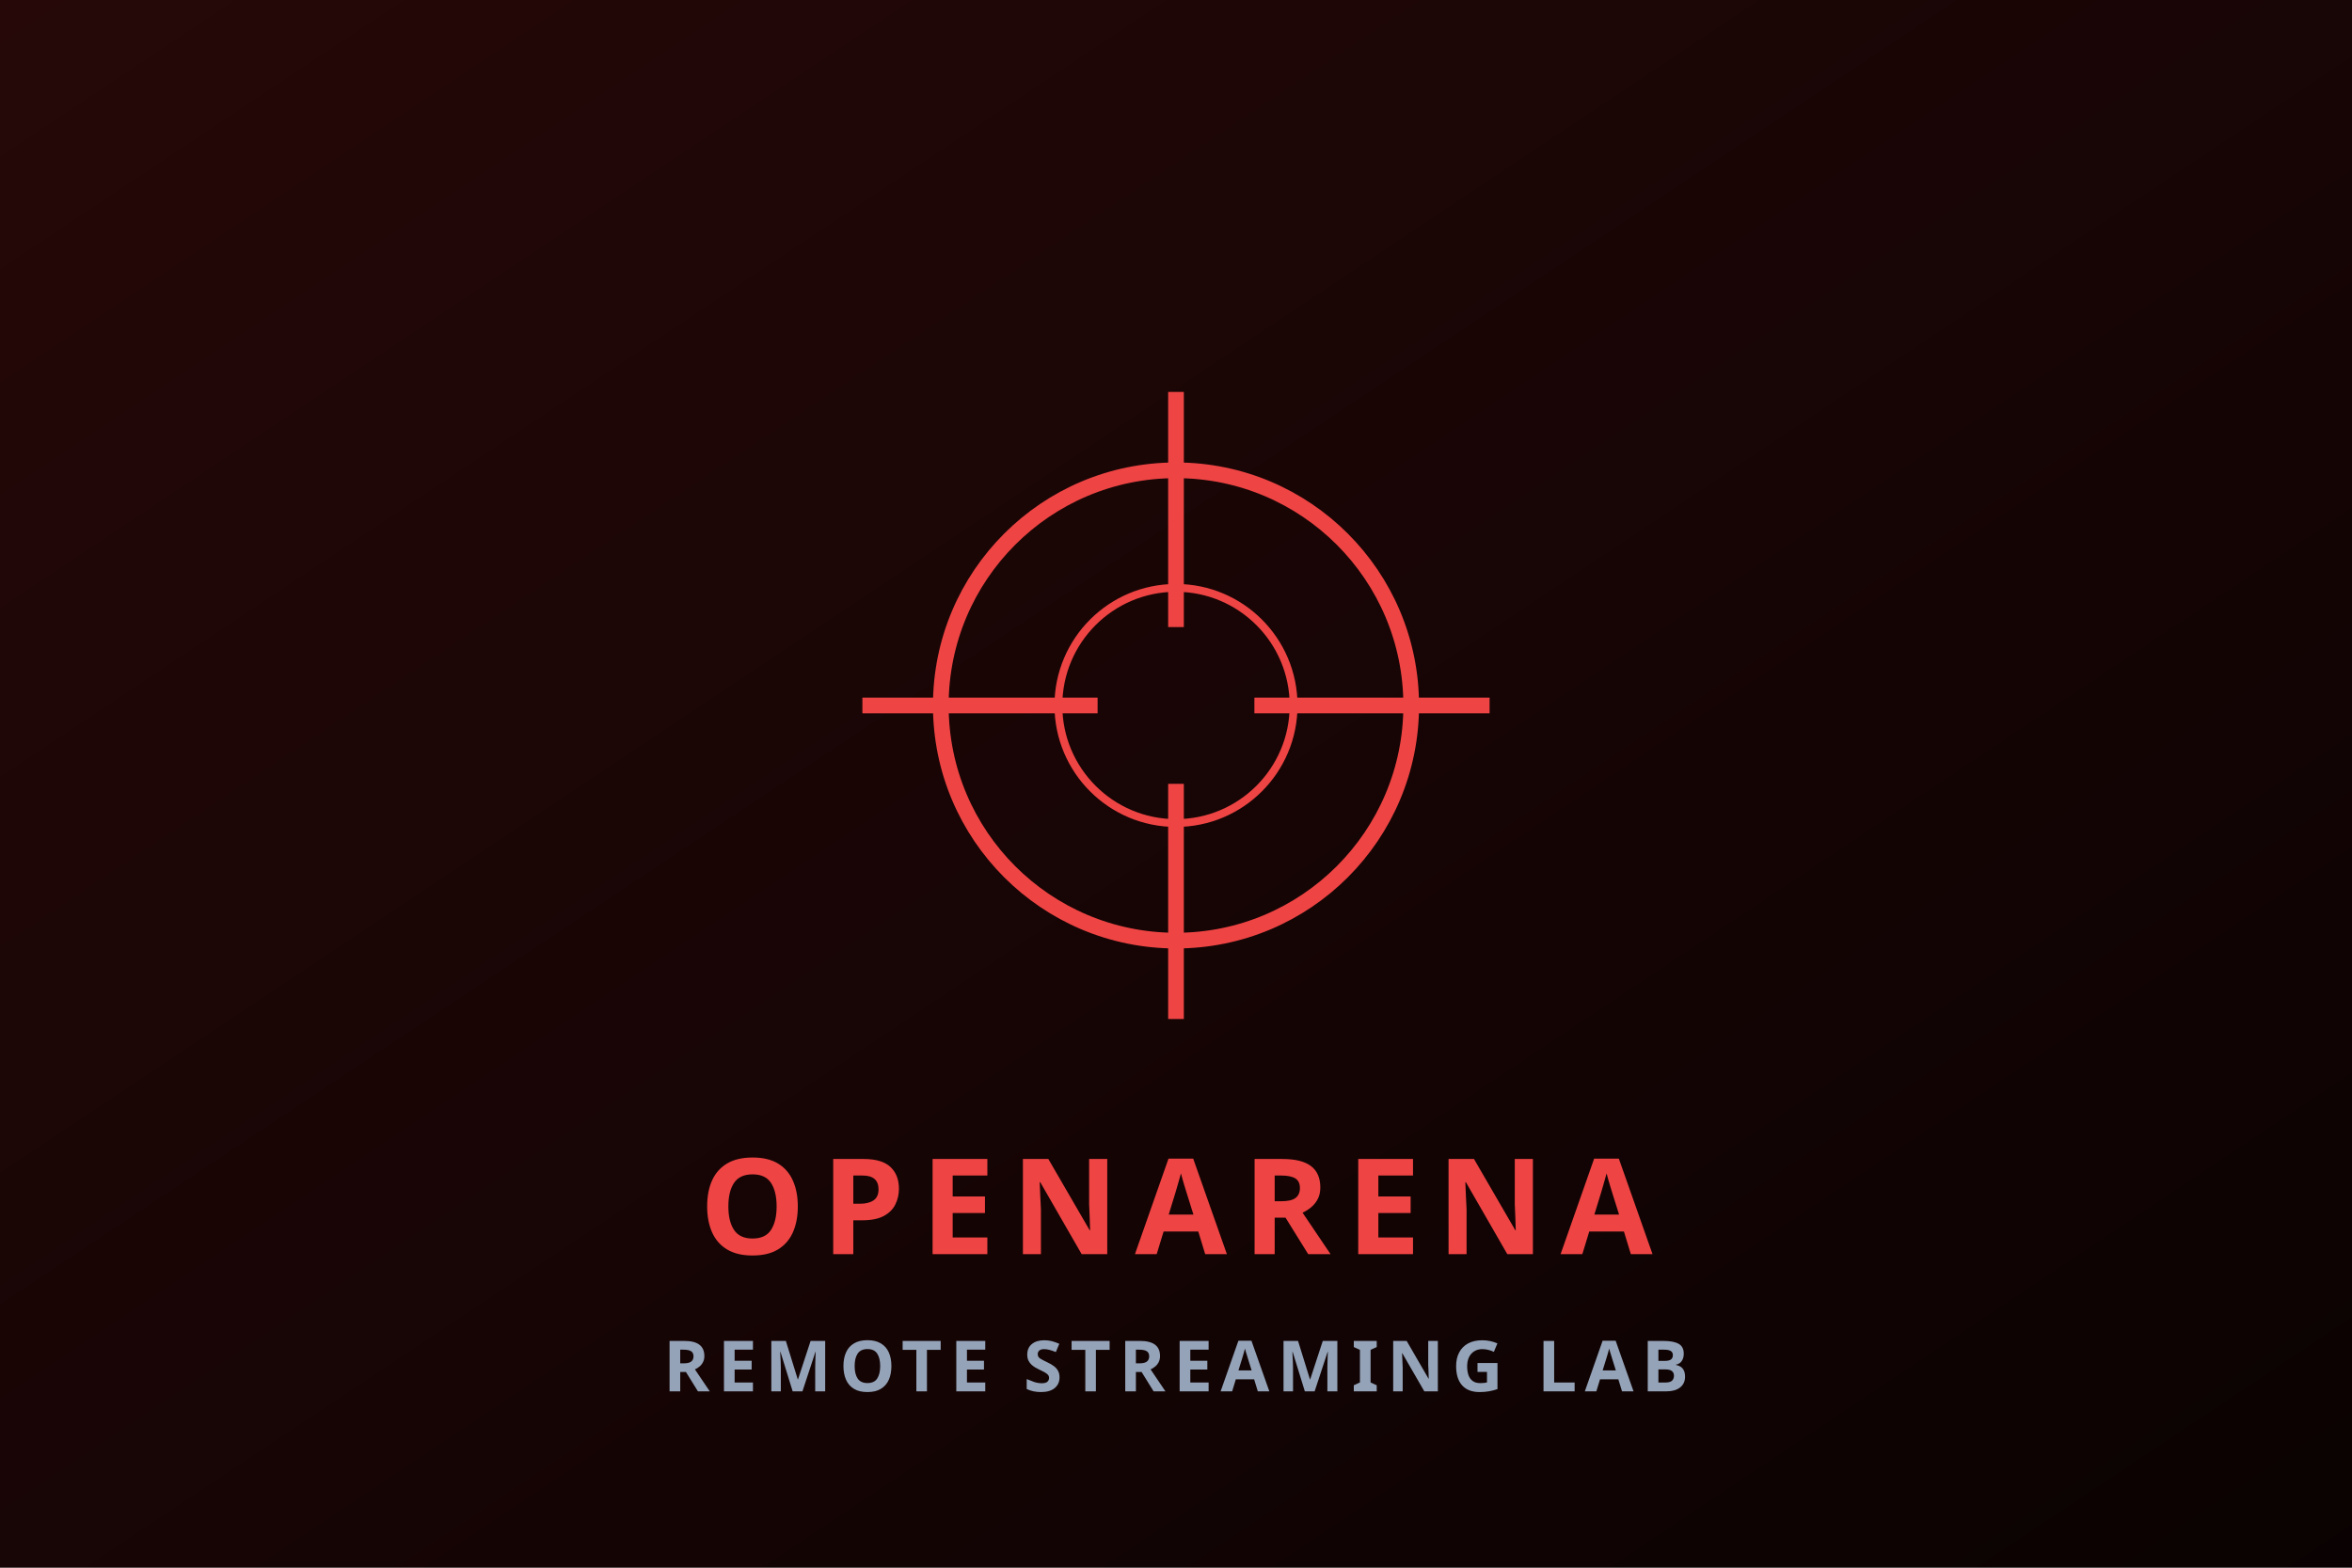
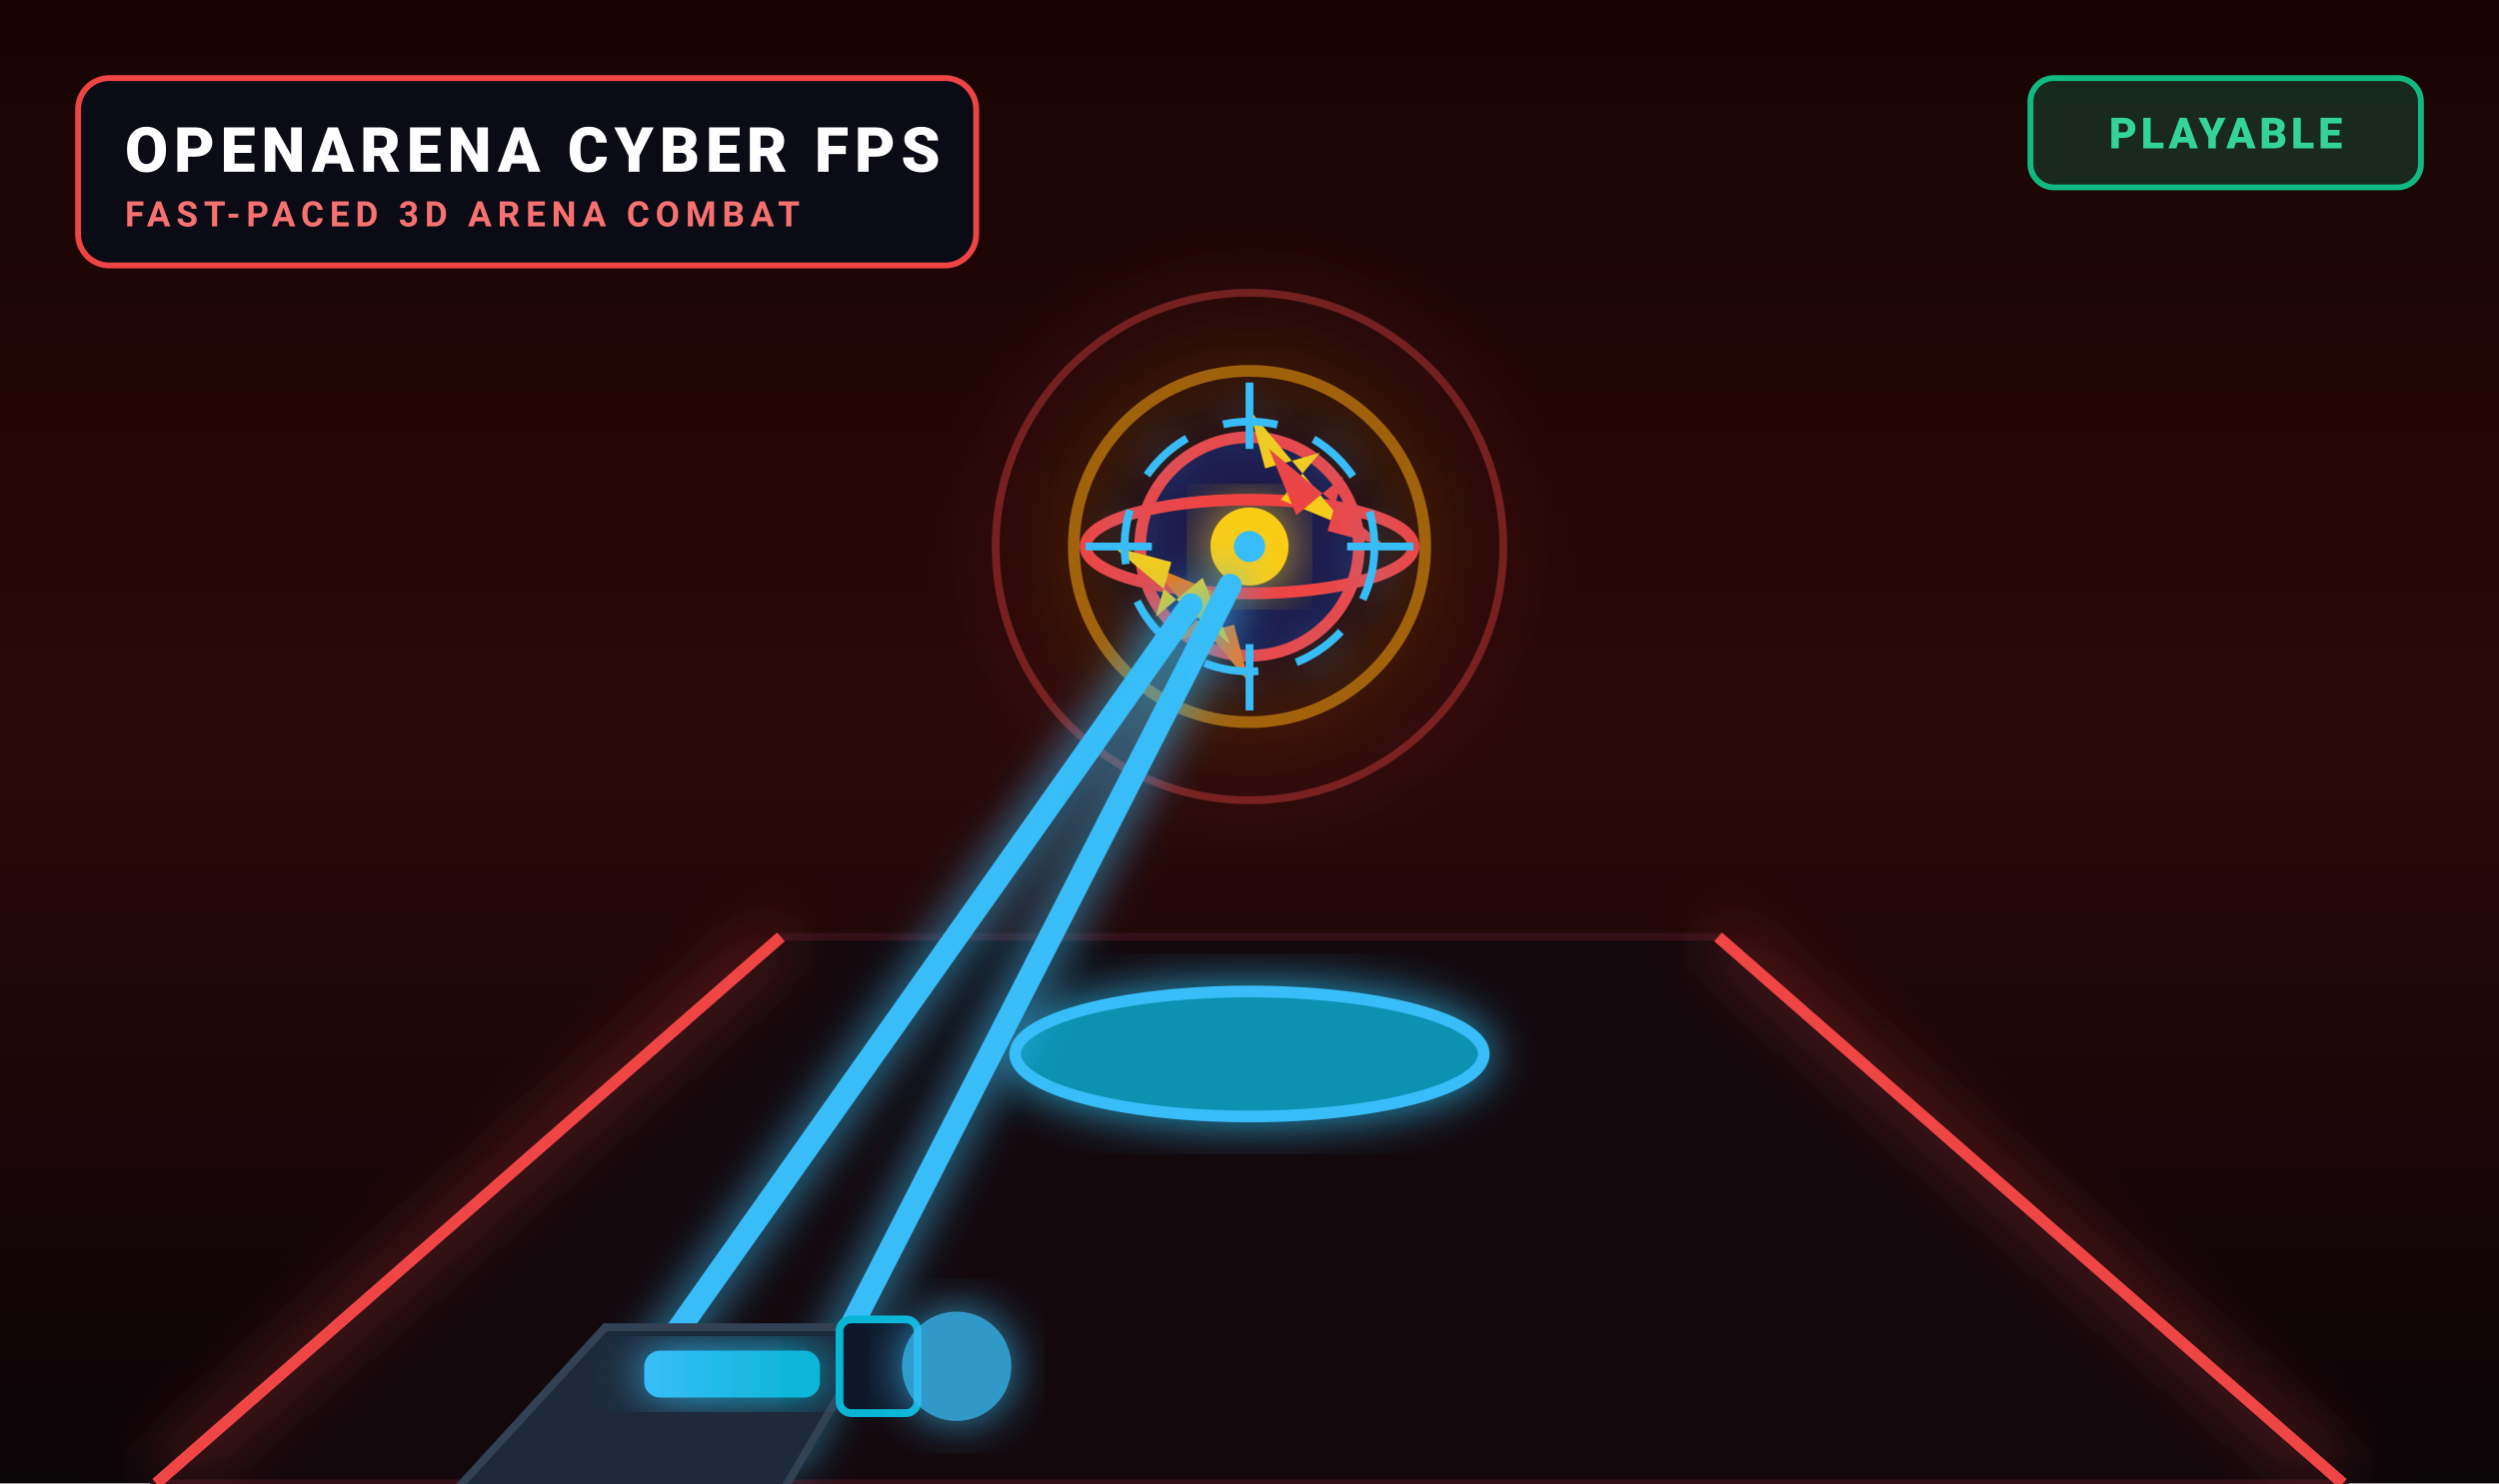
- <svg xmlns="http://www.w3.org/2000/svg" viewBox="0 0 600 400" width="100%" height="100%">
+ <svg xmlns="http://www.w3.org/2000/svg" viewBox="0 0 640 380" width="100%" height="100%">
  <defs>
-     <linearGradient id="bgO" x1="0%" y1="0%" x2="100%" y2="100%">
-       <stop offset="0%" stop-color="#260808" />
-       <stop offset="100%" stop-color="#0a0202" />
+     <linearGradient id="oa-bg" x1="0%" y1="0%" x2="0%" y2="100%">
+       <stop offset="0%" stop-color="#180404" />
+       <stop offset="50%" stop-color="#2a0808" />
+       <stop offset="100%" stop-color="#0a0508" />
    </linearGradient>
+     <linearGradient id="plasma-grad" x1="0%" y1="0%" x2="100%" y2="0%">
+       <stop offset="0%" stop-color="#38bdf8" />
+       <stop offset="100%" stop-color="#06b6d4" />
+     </linearGradient>
+     <filter id="red-flare" x="-30%" y="-30%" width="160%" height="160%">
+       <feGaussianBlur stdDeviation="8" result="blur" />
+       <feMerge>
+         <feMergeNode in="blur" />
+         <feMergeNode in="SourceGraphic" />
+       </feMerge>
+     </filter>
+     <filter id="laser-glow" x="-30%" y="-30%" width="160%" height="160%">
+       <feGaussianBlur stdDeviation="6" result="blur" />
+       <feMerge>
+         <feMergeNode in="blur" />
+         <feMergeNode in="SourceGraphic" />
+       </feMerge>
+     </filter>
  </defs>
-   <rect width="600" height="400" fill="url(#bgO)" />
-   <circle cx="300" cy="180" r="60" stroke="#ef4444" stroke-width="4" fill="none" />
-   <circle cx="300" cy="180" r="30" stroke="#ef4444" stroke-width="2" fill="none" />
-   <line x1="300" y1="100" x2="300" y2="160" stroke="#ef4444" stroke-width="4" />
-   <line x1="300" y1="200" x2="300" y2="260" stroke="#ef4444" stroke-width="4" />
-   <line x1="220" y1="180" x2="280" y2="180" stroke="#ef4444" stroke-width="4" />
-   <line x1="320" y1="180" x2="380" y2="180" stroke="#ef4444" stroke-width="4" />
-   <text x="300" y="320" text-anchor="middle" font-family="'Orbitron', sans-serif" font-size="34" font-weight="900" fill="#ef4444" letter-spacing="4">OPENARENA</text>
-   <text x="300" y="355" text-anchor="middle" font-family="'Rajdhani', sans-serif" font-size="18" font-weight="700" fill="#94a3b8" letter-spacing="2">REMOTE STREAMING LAB</text>
+   <rect width="640" height="380" fill="url(#oa-bg)" />
+   <polygon points="40,380 600,380 440,240 200,240" fill="#13080c" stroke="#331018" stroke-width="2" />
+   <line x1="200" y1="240" x2="40" y2="380" stroke="#ef4444" stroke-width="3" filter="url(#red-flare)" />
+   <line x1="440" y1="240" x2="600" y2="380" stroke="#ef4444" stroke-width="3" filter="url(#red-flare)" />
+   <ellipse cx="320" cy="270" rx="60" ry="16" fill="#0891b2" stroke="#38bdf8" stroke-width="3" filter="url(#laser-glow)" />
+   <line x1="320" y1="260" x2="320" y2="180" stroke="#38bdf8" stroke-width="3" stroke-dasharray="6 6" filter="url(#laser-glow)" />
+   <g transform="translate(320, 140)">
+     <circle cx="0" cy="0" r="45" fill="none" stroke="#f59e0b" stroke-width="3" opacity="0.6" filter="url(#red-flare)" />
+     <circle cx="0" cy="0" r="65" fill="none" stroke="#ef4444" stroke-width="2" opacity="0.4" filter="url(#red-flare)" />
+     <circle cx="0" cy="0" r="28" fill="#1e1b4b" stroke="#ef4444" stroke-width="3" />
+     <circle cx="0" cy="0" r="10" fill="#facc15" filter="url(#red-flare)" />
+     <ellipse cx="0" cy="0" rx="42" ry="12" fill="none" stroke="#ef4444" stroke-width="3" />
+     <polygon points="0,-35 4,-20 18,-24 8,-12 25,-5" fill="#facc15" />
+     <polygon points="0,35 -4,20 -18,24 -8,12 -25,5" fill="#f97316" />
+     <polygon points="35,0 20,-4 24,-18 12,-8 5,-25" fill="#ef4444" />
+     <polygon points="-35,0 -20,4 -24,18 -12,8 -5,25" fill="#facc15" />
+   </g>
+   <line x1="160" y1="360" x2="305" y2="155" stroke="#38bdf8" stroke-width="6" stroke-linecap="round" filter="url(#laser-glow)" />
+   <line x1="200" y1="375" x2="315" y2="150" stroke="#38bdf8" stroke-width="6" stroke-linecap="round" filter="url(#laser-glow)" />
+   <g transform="translate(140, 360)">
+     <polygon points="-40,40 50,40 85,-20 15,-20" fill="#1e293b" stroke="#334155" stroke-width="2" />
+     <rect x="25" y="-14" width="45" height="12" rx="4" fill="url(#plasma-grad)" filter="url(#laser-glow)" />
+     <rect x="75" y="-22" width="20" height="24" rx="3" fill="#0f172a" stroke="#06b6d4" stroke-width="2" />
+     <circle cx="105" cy="-10" r="14" fill="#38bdf8" opacity="0.8" filter="url(#laser-glow)" />
+   </g>
+   <g transform="translate(320, 140)">
+     <circle cx="0" cy="0" r="32" fill="none" stroke="#38bdf8" stroke-width="2" stroke-dasharray="14 10" filter="url(#laser-glow)" />
+     <circle cx="0" cy="0" r="4" fill="#38bdf8" />
+     <line x1="-42" y1="0" x2="-25" y2="0" stroke="#38bdf8" stroke-width="2" />
+     <line x1="25" y1="0" x2="42" y2="0" stroke="#38bdf8" stroke-width="2" />
+     <line x1="0" y1="-42" x2="0" y2="-25" stroke="#38bdf8" stroke-width="2" />
+     <line x1="0" y1="25" x2="0" y2="42" stroke="#38bdf8" stroke-width="2" />
+   </g>
+   <rect x="20" y="20" width="230" height="48" rx="8" fill="#080c18" fill-opacity="0.85" stroke="#ef4444" stroke-width="1.5" />
+   <text x="32" y="44" font-family="-apple-system, BlinkMacSystemFont, 'Segoe UI', Roboto, sans-serif" font-size="16" font-weight="900" fill="#ffffff" letter-spacing="1.5">OPENARENA CYBER FPS</text>
+   <text x="32" y="58" font-family="-apple-system, BlinkMacSystemFont, 'Segoe UI', Roboto, sans-serif" font-size="9" font-weight="700" fill="#f87171" letter-spacing="1.5">FAST-PACED 3D ARENA COMBAT</text>
+   <rect x="520" y="20" width="100" height="28" rx="6" fill="#10b981" fill-opacity="0.2" stroke="#10b981" stroke-width="1.5" />
+   <text x="570" y="38" text-anchor="middle" font-family="-apple-system, BlinkMacSystemFont, 'Segoe UI', Roboto, sans-serif" font-size="11" font-weight="800" fill="#34d399" letter-spacing="1">PLAYABLE</text>
</svg>
